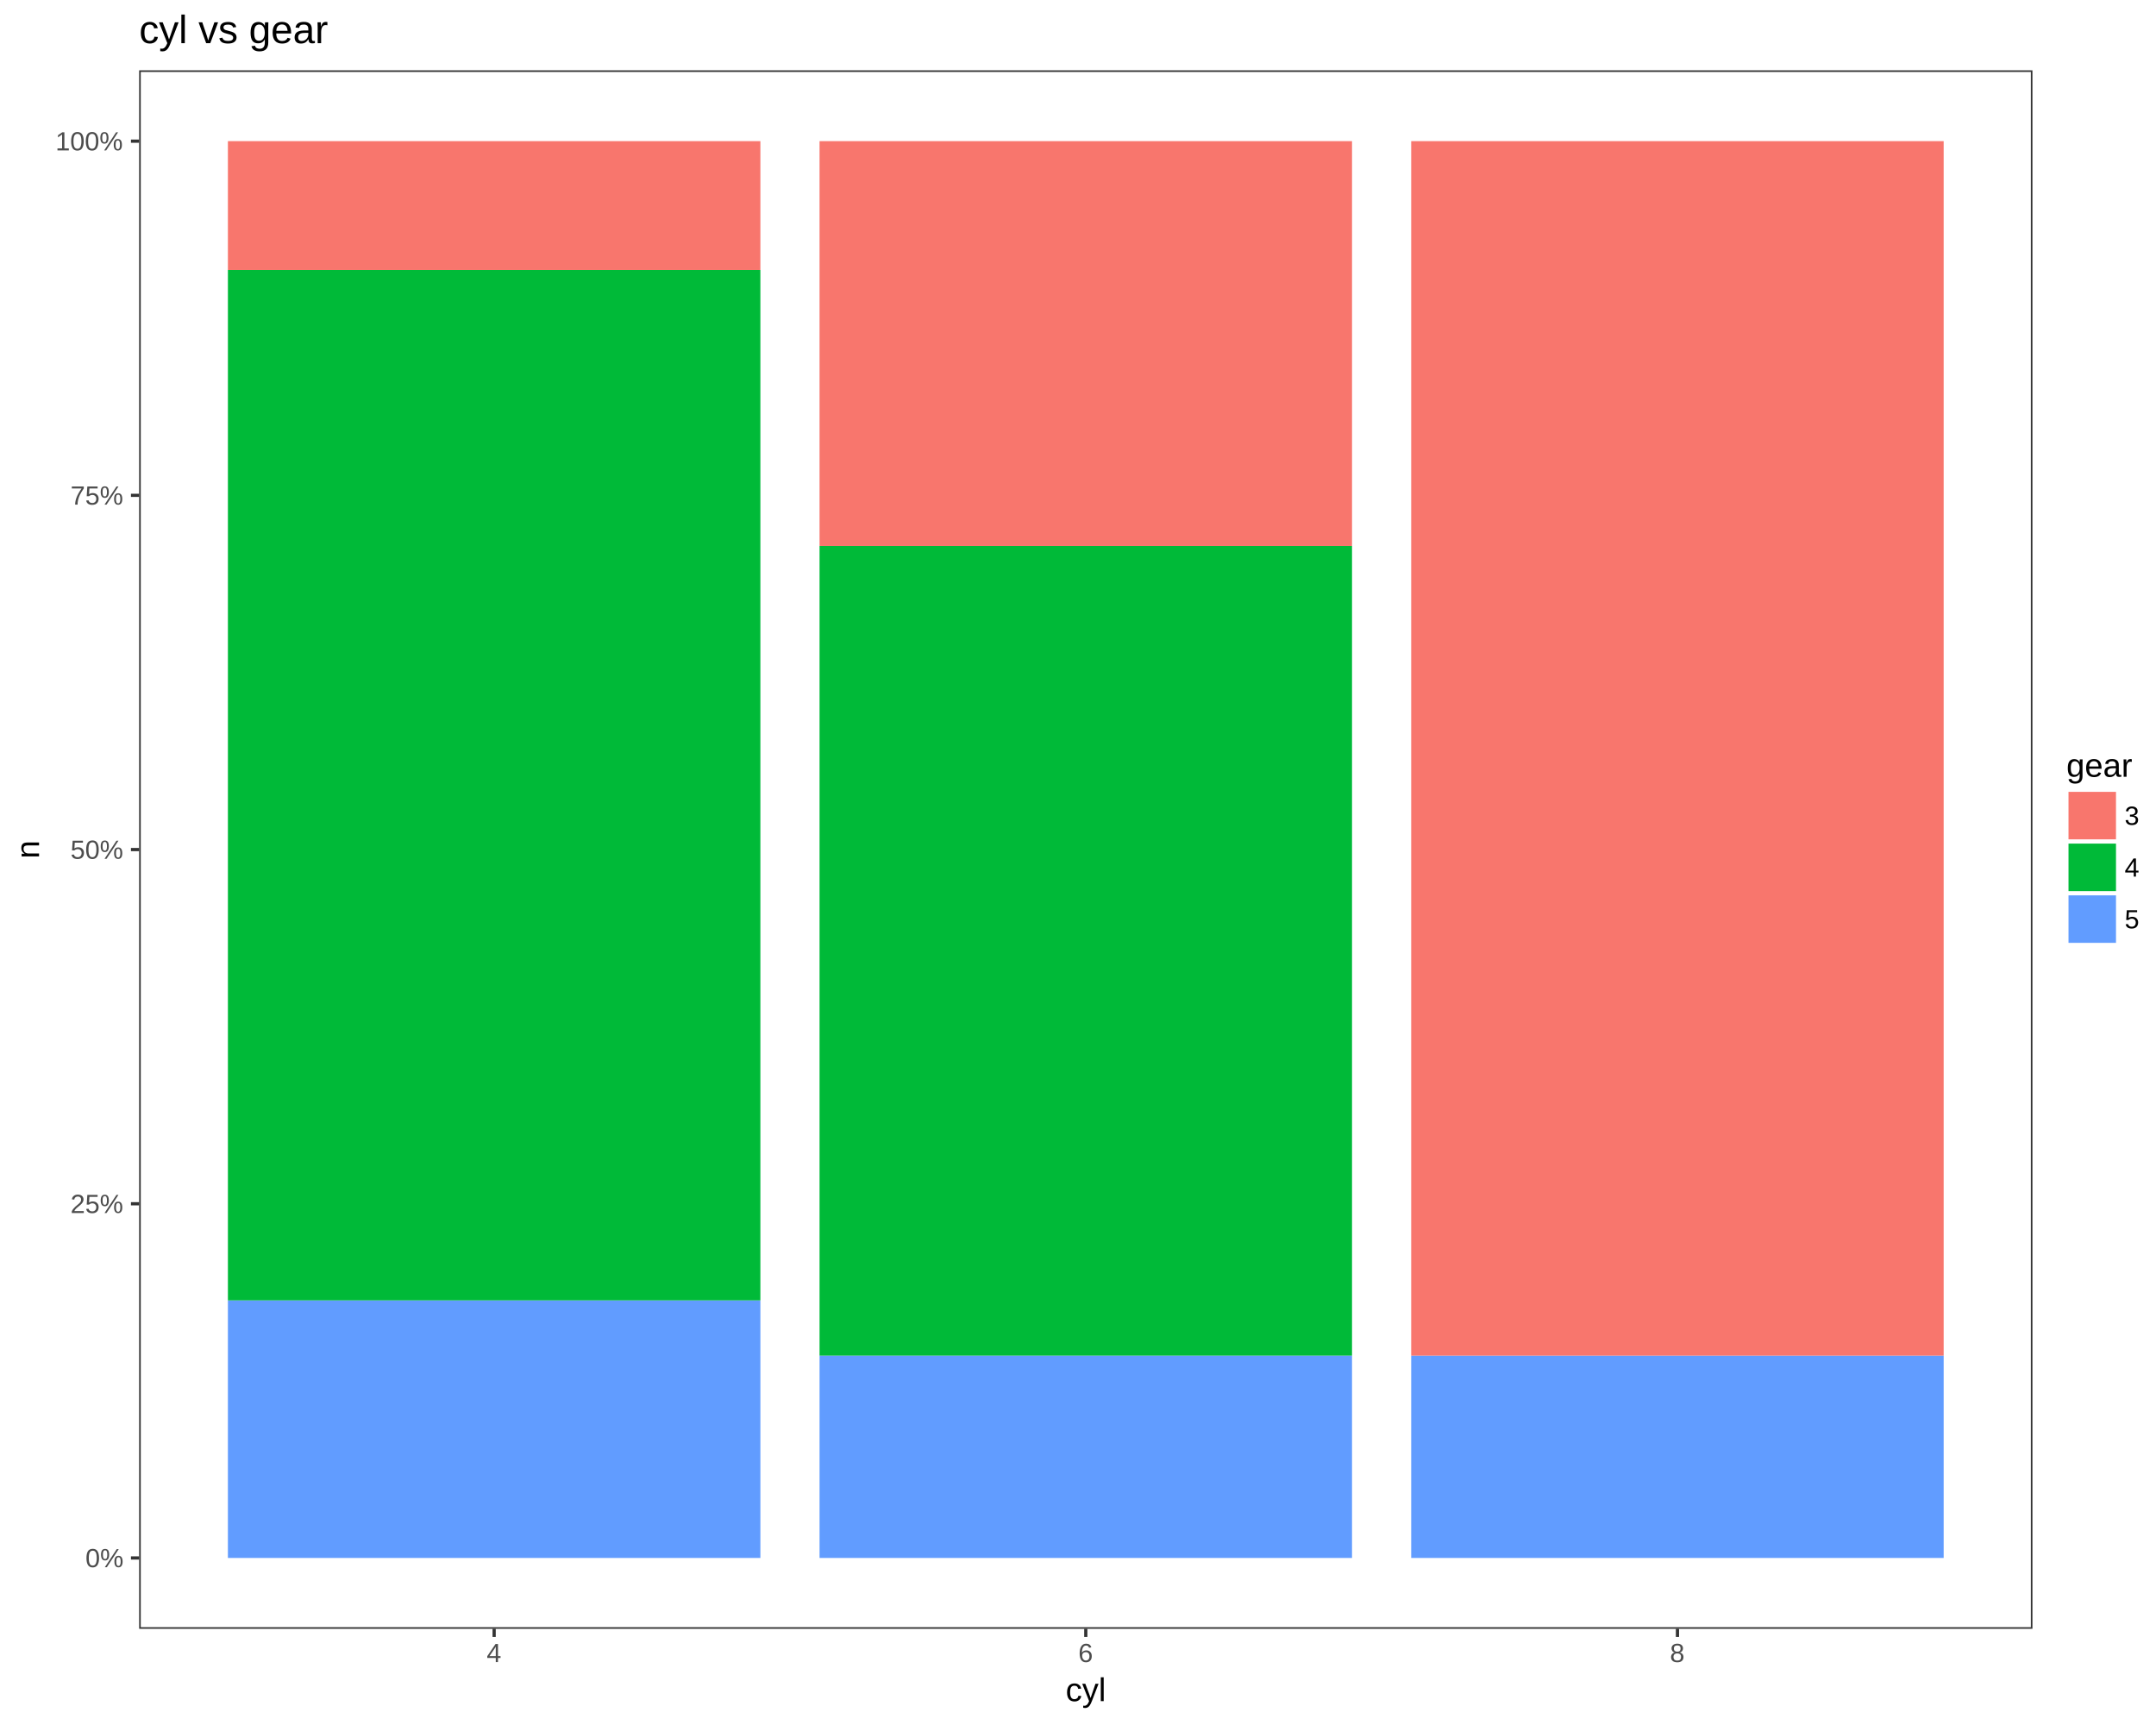
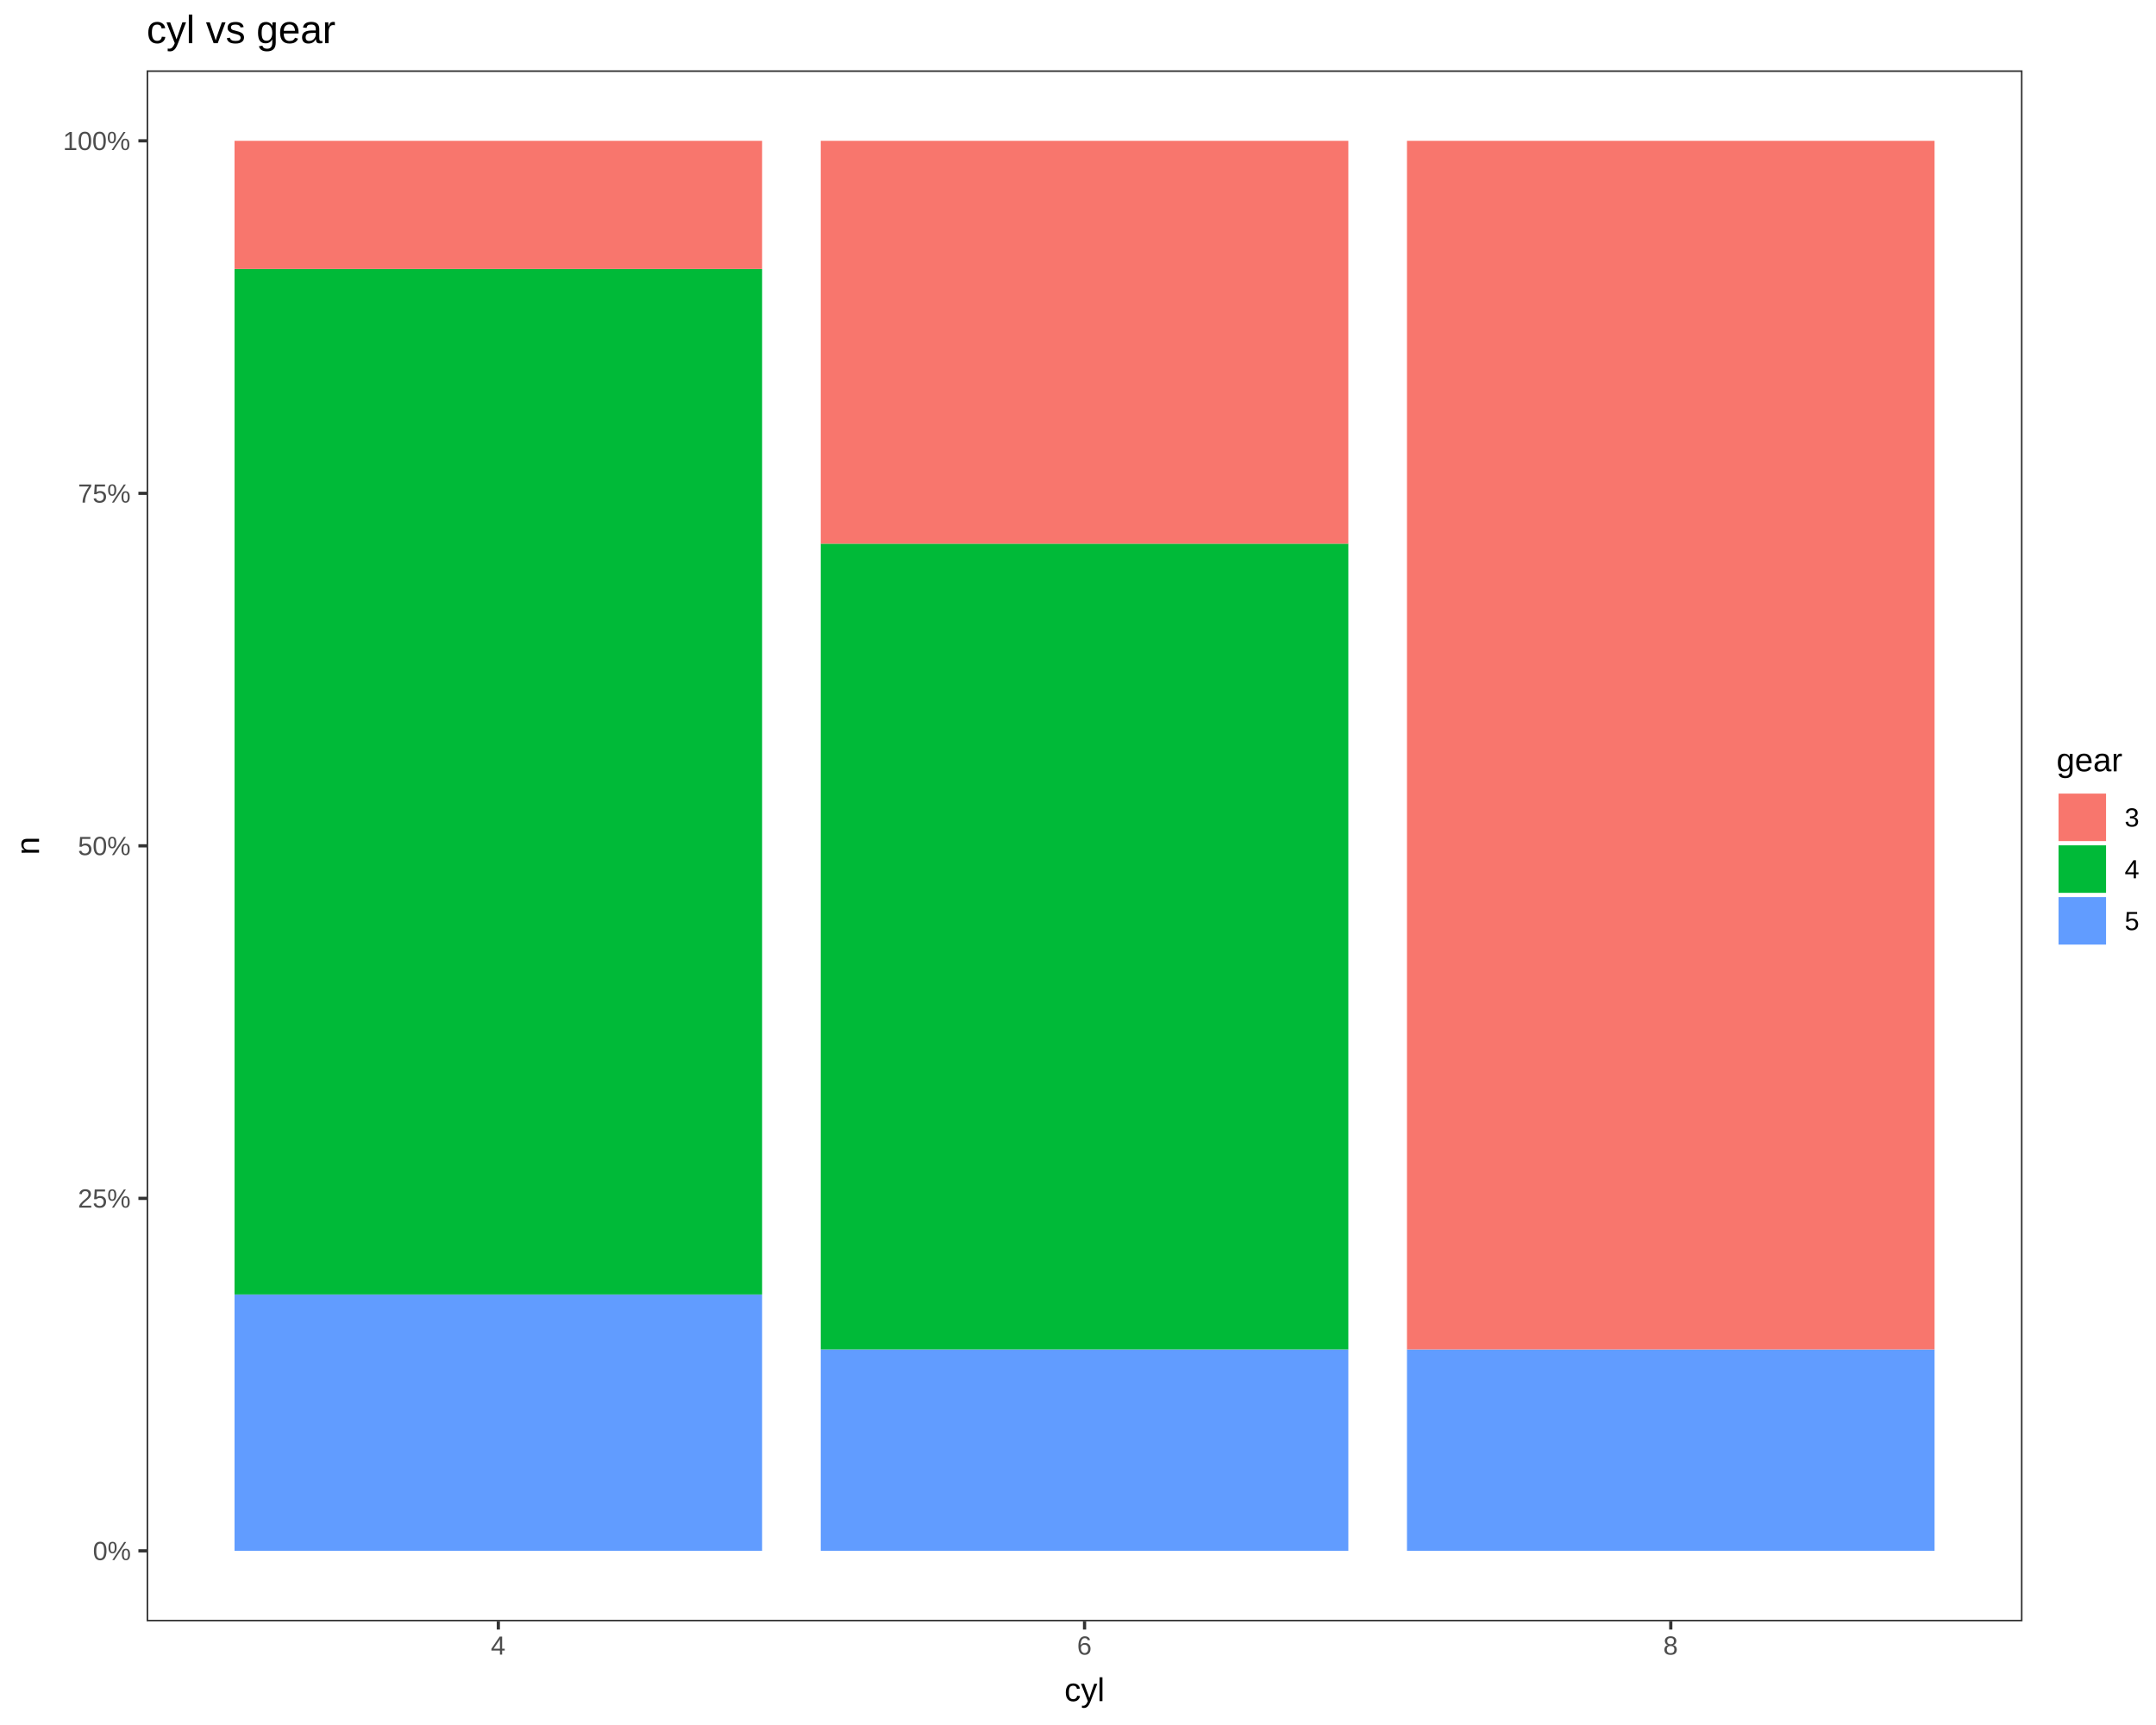
<svg xmlns="http://www.w3.org/2000/svg" viewBox="0 0 720.00 576.00">
  <defs>
    <style type="text/css">
    line, polyline, path, rect, circle {
      fill: none;
      stroke: #000000;
      stroke-linecap: round;
      stroke-linejoin: round;
      stroke-miterlimit: 10.00;
    }
  </style>
  </defs>
  <rect width="100%" height="100%" style="stroke: none; fill: #FFFFFF;" />
  <rect x="0.00" y="0.00" width="720.00" height="576.00" style="stroke-width: 1.07; stroke: #FFFFFF; fill: #FFFFFF;" />
  <defs>
-     <clipPath id="cpNDYuNDcxNXw2NzguNzM3fDU0My44NzV8MjMuNDc2Nw==">
-       <rect x="46.47" y="23.48" width="632.27" height="520.40" />
+     <clipPath id="cpNDguOTU1OHw2NzUuNDE3fDU0MS4zOTF8MjMuNDc2Nw==">
+       <rect x="48.96" y="23.48" width="626.46" height="517.91" />
    </clipPath>
  </defs>
-   <rect x="46.47" y="23.48" width="632.27" height="520.40" style="stroke-width: 1.07; stroke: none; fill: #FFFFFF;" clip-path="url(#cpNDYuNDcxNXw2NzguNzM3fDU0My44NzV8MjMuNDc2Nw==)" />
-   <rect x="76.11" y="434.20" width="177.82" height="86.02" style="stroke-width: 1.07; stroke: none; stroke-linecap: butt; fill: #619CFF;" clip-path="url(#cpNDYuNDcxNXw2NzguNzM3fDU0My44NzV8MjMuNDc2Nw==)" />
-   <rect x="76.11" y="90.14" width="177.82" height="344.07" style="stroke-width: 1.07; stroke: none; stroke-linecap: butt; fill: #00BA38;" clip-path="url(#cpNDYuNDcxNXw2NzguNzM3fDU0My44NzV8MjMuNDc2Nw==)" />
-   <rect x="76.11" y="47.13" width="177.82" height="43.01" style="stroke-width: 1.07; stroke: none; stroke-linecap: butt; fill: #F8766D;" clip-path="url(#cpNDYuNDcxNXw2NzguNzM3fDU0My44NzV8MjMuNDc2Nw==)" />
-   <rect x="273.69" y="452.64" width="177.82" height="67.58" style="stroke-width: 1.07; stroke: none; stroke-linecap: butt; fill: #619CFF;" clip-path="url(#cpNDYuNDcxNXw2NzguNzM3fDU0My44NzV8MjMuNDc2Nw==)" />
-   <rect x="273.69" y="182.30" width="177.82" height="270.34" style="stroke-width: 1.07; stroke: none; stroke-linecap: butt; fill: #00BA38;" clip-path="url(#cpNDYuNDcxNXw2NzguNzM3fDU0My44NzV8MjMuNDc2Nw==)" />
-   <rect x="273.69" y="47.13" width="177.82" height="135.17" style="stroke-width: 1.07; stroke: none; stroke-linecap: butt; fill: #F8766D;" clip-path="url(#cpNDYuNDcxNXw2NzguNzM3fDU0My44NzV8MjMuNDc2Nw==)" />
-   <rect x="471.27" y="452.64" width="177.82" height="67.58" style="stroke-width: 1.07; stroke: none; stroke-linecap: butt; fill: #619CFF;" clip-path="url(#cpNDYuNDcxNXw2NzguNzM3fDU0My44NzV8MjMuNDc2Nw==)" />
-   <rect x="471.27" y="452.64" width="177.82" height="0.00" style="stroke-width: 1.07; stroke: none; stroke-linecap: butt; fill: #00BA38;" clip-path="url(#cpNDYuNDcxNXw2NzguNzM3fDU0My44NzV8MjMuNDc2Nw==)" />
-   <rect x="471.27" y="47.13" width="177.82" height="405.51" style="stroke-width: 1.07; stroke: none; stroke-linecap: butt; fill: #F8766D;" clip-path="url(#cpNDYuNDcxNXw2NzguNzM3fDU0My44NzV8MjMuNDc2Nw==)" />
-   <rect x="46.47" y="23.48" width="632.27" height="520.40" style="stroke-width: 1.07; stroke: #333333;" clip-path="url(#cpNDYuNDcxNXw2NzguNzM3fDU0My44NzV8MjMuNDc2Nw==)" />
+   <rect x="48.96" y="23.48" width="626.46" height="517.91" style="stroke-width: 1.07; stroke: none; fill: #FFFFFF;" clip-path="url(#cpNDguOTU1OHw2NzUuNDE3fDU0MS4zOTF8MjMuNDc2Nw==)" />
+   <rect x="78.32" y="432.24" width="176.19" height="85.61" style="stroke-width: 1.07; stroke: none; stroke-linecap: butt; fill: #619CFF;" clip-path="url(#cpNDguOTU1OHw2NzUuNDE3fDU0MS4zOTF8MjMuNDc2Nw==)" />
+   <rect x="78.32" y="89.82" width="176.19" height="342.42" style="stroke-width: 1.07; stroke: none; stroke-linecap: butt; fill: #00BA38;" clip-path="url(#cpNDguOTU1OHw2NzUuNDE3fDU0MS4zOTF8MjMuNDc2Nw==)" />
+   <rect x="78.32" y="47.02" width="176.19" height="42.80" style="stroke-width: 1.07; stroke: none; stroke-linecap: butt; fill: #F8766D;" clip-path="url(#cpNDguOTU1OHw2NzUuNDE3fDU0MS4zOTF8MjMuNDc2Nw==)" />
+   <rect x="274.09" y="450.59" width="176.19" height="67.26" style="stroke-width: 1.07; stroke: none; stroke-linecap: butt; fill: #619CFF;" clip-path="url(#cpNDguOTU1OHw2NzUuNDE3fDU0MS4zOTF8MjMuNDc2Nw==)" />
+   <rect x="274.09" y="181.54" width="176.19" height="269.05" style="stroke-width: 1.07; stroke: none; stroke-linecap: butt; fill: #00BA38;" clip-path="url(#cpNDguOTU1OHw2NzUuNDE3fDU0MS4zOTF8MjMuNDc2Nw==)" />
+   <rect x="274.09" y="47.02" width="176.19" height="134.52" style="stroke-width: 1.07; stroke: none; stroke-linecap: butt; fill: #F8766D;" clip-path="url(#cpNDguOTU1OHw2NzUuNDE3fDU0MS4zOTF8MjMuNDc2Nw==)" />
+   <rect x="469.86" y="450.59" width="176.19" height="67.26" style="stroke-width: 1.07; stroke: none; stroke-linecap: butt; fill: #619CFF;" clip-path="url(#cpNDguOTU1OHw2NzUuNDE3fDU0MS4zOTF8MjMuNDc2Nw==)" />
+   <rect x="469.86" y="450.59" width="176.19" height="0.00" style="stroke-width: 1.07; stroke: none; stroke-linecap: butt; fill: #00BA38;" clip-path="url(#cpNDguOTU1OHw2NzUuNDE3fDU0MS4zOTF8MjMuNDc2Nw==)" />
+   <rect x="469.86" y="47.02" width="176.19" height="403.57" style="stroke-width: 1.07; stroke: none; stroke-linecap: butt; fill: #F8766D;" clip-path="url(#cpNDguOTU1OHw2NzUuNDE3fDU0MS4zOTF8MjMuNDc2Nw==)" />
+   <rect x="48.96" y="23.48" width="626.46" height="517.91" style="stroke-width: 1.07; stroke: #333333;" clip-path="url(#cpNDguOTU1OHw2NzUuNDE3fDU0MS4zOTF8MjMuNDc2Nw==)" />
  <defs>
    <clipPath id="cpMHw3MjB8NTc2fDA=">
      <rect x="0.00" y="0.00" width="720.00" height="576.00" />
    </clipPath>
  </defs>
  <g clip-path="url(#cpMHw3MjB8NTc2fDA=)">
-     <text x="28.53" y="523.31" style="font-size: 8.80px; fill: #4D4D4D; font-family: Liberation Sans;" textLength="13.01px" lengthAdjust="spacingAndGlyphs">0%</text>
+     <text x="31.02" y="520.94" style="font-size: 8.80px; fill: #4D4D4D; font-family: Liberation Sans;" textLength="13.01px" lengthAdjust="spacingAndGlyphs">0%</text>
  </g>
  <g clip-path="url(#cpMHw3MjB8NTc2fDA=)">
-     <text x="23.53" y="405.04" style="font-size: 8.80px; fill: #4D4D4D; font-family: Liberation Sans;" textLength="18.01px" lengthAdjust="spacingAndGlyphs">25%</text>
+     <text x="26.01" y="403.24" style="font-size: 8.80px; fill: #4D4D4D; font-family: Liberation Sans;" textLength="18.01px" lengthAdjust="spacingAndGlyphs">25%</text>
  </g>
  <g clip-path="url(#cpMHw3MjB8NTc2fDA=)">
-     <text x="23.53" y="286.77" style="font-size: 8.80px; fill: #4D4D4D; font-family: Liberation Sans;" textLength="18.01px" lengthAdjust="spacingAndGlyphs">50%</text>
+     <text x="26.01" y="285.53" style="font-size: 8.80px; fill: #4D4D4D; font-family: Liberation Sans;" textLength="18.01px" lengthAdjust="spacingAndGlyphs">50%</text>
  </g>
  <g clip-path="url(#cpMHw3MjB8NTc2fDA=)">
-     <text x="23.53" y="168.50" style="font-size: 8.80px; fill: #4D4D4D; font-family: Liberation Sans;" textLength="18.01px" lengthAdjust="spacingAndGlyphs">75%</text>
+     <text x="26.01" y="167.82" style="font-size: 8.80px; fill: #4D4D4D; font-family: Liberation Sans;" textLength="18.01px" lengthAdjust="spacingAndGlyphs">75%</text>
  </g>
  <g clip-path="url(#cpMHw3MjB8NTc2fDA=)">
-     <text x="18.52" y="50.22" style="font-size: 8.80px; fill: #4D4D4D; font-family: Liberation Sans;" textLength="23.02px" lengthAdjust="spacingAndGlyphs">100%</text>
+     <text x="21.01" y="50.11" style="font-size: 8.80px; fill: #4D4D4D; font-family: Liberation Sans;" textLength="23.02px" lengthAdjust="spacingAndGlyphs">100%</text>
  </g>
-   <polyline points="43.73,520.22 46.47,520.22 " style="stroke-width: 1.07; stroke: #333333; stroke-linecap: butt;" clip-path="url(#cpMHw3MjB8NTc2fDA=)" />
-   <polyline points="43.73,401.95 46.47,401.95 " style="stroke-width: 1.07; stroke: #333333; stroke-linecap: butt;" clip-path="url(#cpMHw3MjB8NTc2fDA=)" />
-   <polyline points="43.73,283.68 46.47,283.68 " style="stroke-width: 1.07; stroke: #333333; stroke-linecap: butt;" clip-path="url(#cpMHw3MjB8NTc2fDA=)" />
-   <polyline points="43.73,165.40 46.47,165.40 " style="stroke-width: 1.07; stroke: #333333; stroke-linecap: butt;" clip-path="url(#cpMHw3MjB8NTc2fDA=)" />
-   <polyline points="43.73,47.13 46.47,47.13 " style="stroke-width: 1.07; stroke: #333333; stroke-linecap: butt;" clip-path="url(#cpMHw3MjB8NTc2fDA=)" />
-   <polyline points="165.02,546.61 165.02,543.88 " style="stroke-width: 1.07; stroke: #333333; stroke-linecap: butt;" clip-path="url(#cpMHw3MjB8NTc2fDA=)" />
-   <polyline points="362.60,546.61 362.60,543.88 " style="stroke-width: 1.07; stroke: #333333; stroke-linecap: butt;" clip-path="url(#cpMHw3MjB8NTc2fDA=)" />
-   <polyline points="560.19,546.61 560.19,543.88 " style="stroke-width: 1.07; stroke: #333333; stroke-linecap: butt;" clip-path="url(#cpMHw3MjB8NTc2fDA=)" />
+   <polyline points="46.22,517.85 48.96,517.85 " style="stroke-width: 1.07; stroke: #333333; stroke-linecap: butt;" clip-path="url(#cpMHw3MjB8NTc2fDA=)" />
+   <polyline points="46.22,400.14 48.96,400.14 " style="stroke-width: 1.07; stroke: #333333; stroke-linecap: butt;" clip-path="url(#cpMHw3MjB8NTc2fDA=)" />
+   <polyline points="46.22,282.43 48.96,282.43 " style="stroke-width: 1.07; stroke: #333333; stroke-linecap: butt;" clip-path="url(#cpMHw3MjB8NTc2fDA=)" />
+   <polyline points="46.22,164.73 48.96,164.73 " style="stroke-width: 1.07; stroke: #333333; stroke-linecap: butt;" clip-path="url(#cpMHw3MjB8NTc2fDA=)" />
+   <polyline points="46.22,47.02 48.96,47.02 " style="stroke-width: 1.07; stroke: #333333; stroke-linecap: butt;" clip-path="url(#cpMHw3MjB8NTc2fDA=)" />
+   <polyline points="166.42,544.13 166.42,541.39 " style="stroke-width: 1.07; stroke: #333333; stroke-linecap: butt;" clip-path="url(#cpMHw3MjB8NTc2fDA=)" />
+   <polyline points="362.19,544.13 362.19,541.39 " style="stroke-width: 1.07; stroke: #333333; stroke-linecap: butt;" clip-path="url(#cpMHw3MjB8NTc2fDA=)" />
+   <polyline points="557.96,544.13 557.96,541.39 " style="stroke-width: 1.07; stroke: #333333; stroke-linecap: butt;" clip-path="url(#cpMHw3MjB8NTc2fDA=)" />
  <g clip-path="url(#cpMHw3MjB8NTc2fDA=)">
-     <text x="162.52" y="554.99" style="font-size: 8.80px; fill: #4D4D4D; font-family: Liberation Sans;" textLength="5.01px" lengthAdjust="spacingAndGlyphs">4</text>
+     <text x="163.91" y="552.51" style="font-size: 8.80px; fill: #4D4D4D; font-family: Liberation Sans;" textLength="5.01px" lengthAdjust="spacingAndGlyphs">4</text>
  </g>
  <g clip-path="url(#cpMHw3MjB8NTc2fDA=)">
-     <text x="360.10" y="554.99" style="font-size: 8.80px; fill: #4D4D4D; font-family: Liberation Sans;" textLength="5.01px" lengthAdjust="spacingAndGlyphs">6</text>
+     <text x="359.68" y="552.51" style="font-size: 8.80px; fill: #4D4D4D; font-family: Liberation Sans;" textLength="5.01px" lengthAdjust="spacingAndGlyphs">6</text>
  </g>
  <g clip-path="url(#cpMHw3MjB8NTc2fDA=)">
-     <text x="557.68" y="554.99" style="font-size: 8.80px; fill: #4D4D4D; font-family: Liberation Sans;" textLength="5.01px" lengthAdjust="spacingAndGlyphs">8</text>
+     <text x="555.45" y="552.51" style="font-size: 8.80px; fill: #4D4D4D; font-family: Liberation Sans;" textLength="5.01px" lengthAdjust="spacingAndGlyphs">8</text>
  </g>
  <g clip-path="url(#cpMHw3MjB8NTc2fDA=)">
-     <text x="355.88" y="568.04" style="font-size: 11.00px; font-family: Liberation Sans;" textLength="13.44px" lengthAdjust="spacingAndGlyphs">cyl</text>
+     <text x="355.46" y="568.04" style="font-size: 11.00px; font-family: Liberation Sans;" textLength="13.44px" lengthAdjust="spacingAndGlyphs">cyl</text>
  </g>
  <g clip-path="url(#cpMHw3MjB8NTc2fDA=)">
-     <text transform="translate(13.04,286.73) rotate(-90)" style="font-size: 11.00px; font-family: Liberation Sans;" textLength="6.12px" lengthAdjust="spacingAndGlyphs">n</text>
+     <text transform="translate(13.04,285.49) rotate(-90)" style="font-size: 11.00px; font-family: Liberation Sans;" textLength="6.12px" lengthAdjust="spacingAndGlyphs">n</text>
  </g>
-   <rect x="690.08" y="251.81" width="24.45" height="63.72" style="stroke-width: 1.07; stroke: none; fill: #FFFFFF;" clip-path="url(#cpMHw3MjB8NTc2fDA=)" />
+   <rect x="686.76" y="248.75" width="27.76" height="67.37" style="stroke-width: 1.07; stroke: none; fill: #FFFFFF;" clip-path="url(#cpMHw3MjB8NTc2fDA=)" />
  <g clip-path="url(#cpMHw3MjB8NTc2fDA=)">
-     <text x="690.08" y="259.38" style="font-size: 11.00px; font-family: Liberation Sans;" textLength="22.02px" lengthAdjust="spacingAndGlyphs">gear</text>
+     <text x="686.76" y="257.56" style="font-size: 11.00px; font-family: Liberation Sans;" textLength="22.02px" lengthAdjust="spacingAndGlyphs">gear</text>
  </g>
-   <rect x="690.08" y="263.70" width="17.28" height="17.28" style="stroke-width: 1.07; stroke: none; fill: #FFFFFF;" clip-path="url(#cpMHw3MjB8NTc2fDA=)" />
-   <rect x="690.78" y="264.41" width="15.86" height="15.86" style="stroke-width: 1.07; stroke: none; stroke-linejoin: miter; fill: #F8766D;" clip-path="url(#cpMHw3MjB8NTc2fDA=)" />
-   <rect x="690.08" y="280.98" width="17.28" height="17.28" style="stroke-width: 1.07; stroke: none; fill: #FFFFFF;" clip-path="url(#cpMHw3MjB8NTc2fDA=)" />
-   <rect x="690.78" y="281.69" width="15.86" height="15.86" style="stroke-width: 1.07; stroke: none; stroke-linejoin: miter; fill: #00BA38;" clip-path="url(#cpMHw3MjB8NTc2fDA=)" />
-   <rect x="690.08" y="298.26" width="17.28" height="17.28" style="stroke-width: 1.07; stroke: none; fill: #FFFFFF;" clip-path="url(#cpMHw3MjB8NTc2fDA=)" />
-   <rect x="690.78" y="298.97" width="15.86" height="15.86" style="stroke-width: 1.07; stroke: none; stroke-linejoin: miter; fill: #619CFF;" clip-path="url(#cpMHw3MjB8NTc2fDA=)" />
+   <rect x="686.76" y="264.28" width="17.28" height="17.28" style="stroke-width: 1.07; stroke: none; fill: #FFFFFF;" clip-path="url(#cpMHw3MjB8NTc2fDA=)" />
+   <rect x="687.46" y="264.99" width="15.86" height="15.86" style="stroke-width: 1.07; stroke: none; stroke-linejoin: miter; fill: #F8766D;" clip-path="url(#cpMHw3MjB8NTc2fDA=)" />
+   <rect x="686.76" y="281.56" width="17.28" height="17.28" style="stroke-width: 1.07; stroke: none; fill: #FFFFFF;" clip-path="url(#cpMHw3MjB8NTc2fDA=)" />
+   <rect x="687.46" y="282.27" width="15.86" height="15.86" style="stroke-width: 1.07; stroke: none; stroke-linejoin: miter; fill: #00BA38;" clip-path="url(#cpMHw3MjB8NTc2fDA=)" />
+   <rect x="686.76" y="298.84" width="17.28" height="17.28" style="stroke-width: 1.07; stroke: none; fill: #FFFFFF;" clip-path="url(#cpMHw3MjB8NTc2fDA=)" />
+   <rect x="687.46" y="299.55" width="15.86" height="15.86" style="stroke-width: 1.07; stroke: none; stroke-linejoin: miter; fill: #619CFF;" clip-path="url(#cpMHw3MjB8NTc2fDA=)" />
  <g clip-path="url(#cpMHw3MjB8NTc2fDA=)">
-     <text x="709.52" y="275.43" style="font-size: 8.80px; font-family: Liberation Sans;" textLength="5.01px" lengthAdjust="spacingAndGlyphs">3</text>
+     <text x="709.52" y="276.01" style="font-size: 8.80px; font-family: Liberation Sans;" textLength="5.01px" lengthAdjust="spacingAndGlyphs">3</text>
  </g>
  <g clip-path="url(#cpMHw3MjB8NTc2fDA=)">
-     <text x="709.52" y="292.71" style="font-size: 8.80px; font-family: Liberation Sans;" textLength="5.01px" lengthAdjust="spacingAndGlyphs">4</text>
+     <text x="709.52" y="293.29" style="font-size: 8.80px; font-family: Liberation Sans;" textLength="5.01px" lengthAdjust="spacingAndGlyphs">4</text>
  </g>
  <g clip-path="url(#cpMHw3MjB8NTc2fDA=)">
-     <text x="709.52" y="309.99" style="font-size: 8.80px; font-family: Liberation Sans;" textLength="5.01px" lengthAdjust="spacingAndGlyphs">5</text>
+     <text x="709.52" y="310.57" style="font-size: 8.80px; font-family: Liberation Sans;" textLength="5.01px" lengthAdjust="spacingAndGlyphs">5</text>
  </g>
  <g clip-path="url(#cpMHw3MjB8NTc2fDA=)">
-     <text x="46.47" y="14.42" style="font-size: 13.20px; font-family: Liberation Sans;" textLength="62.13px" lengthAdjust="spacingAndGlyphs">cyl vs gear</text>
+     <text x="48.96" y="14.42" style="font-size: 13.20px; font-family: Liberation Sans;" textLength="62.13px" lengthAdjust="spacingAndGlyphs">cyl vs gear</text>
  </g>
</svg>
